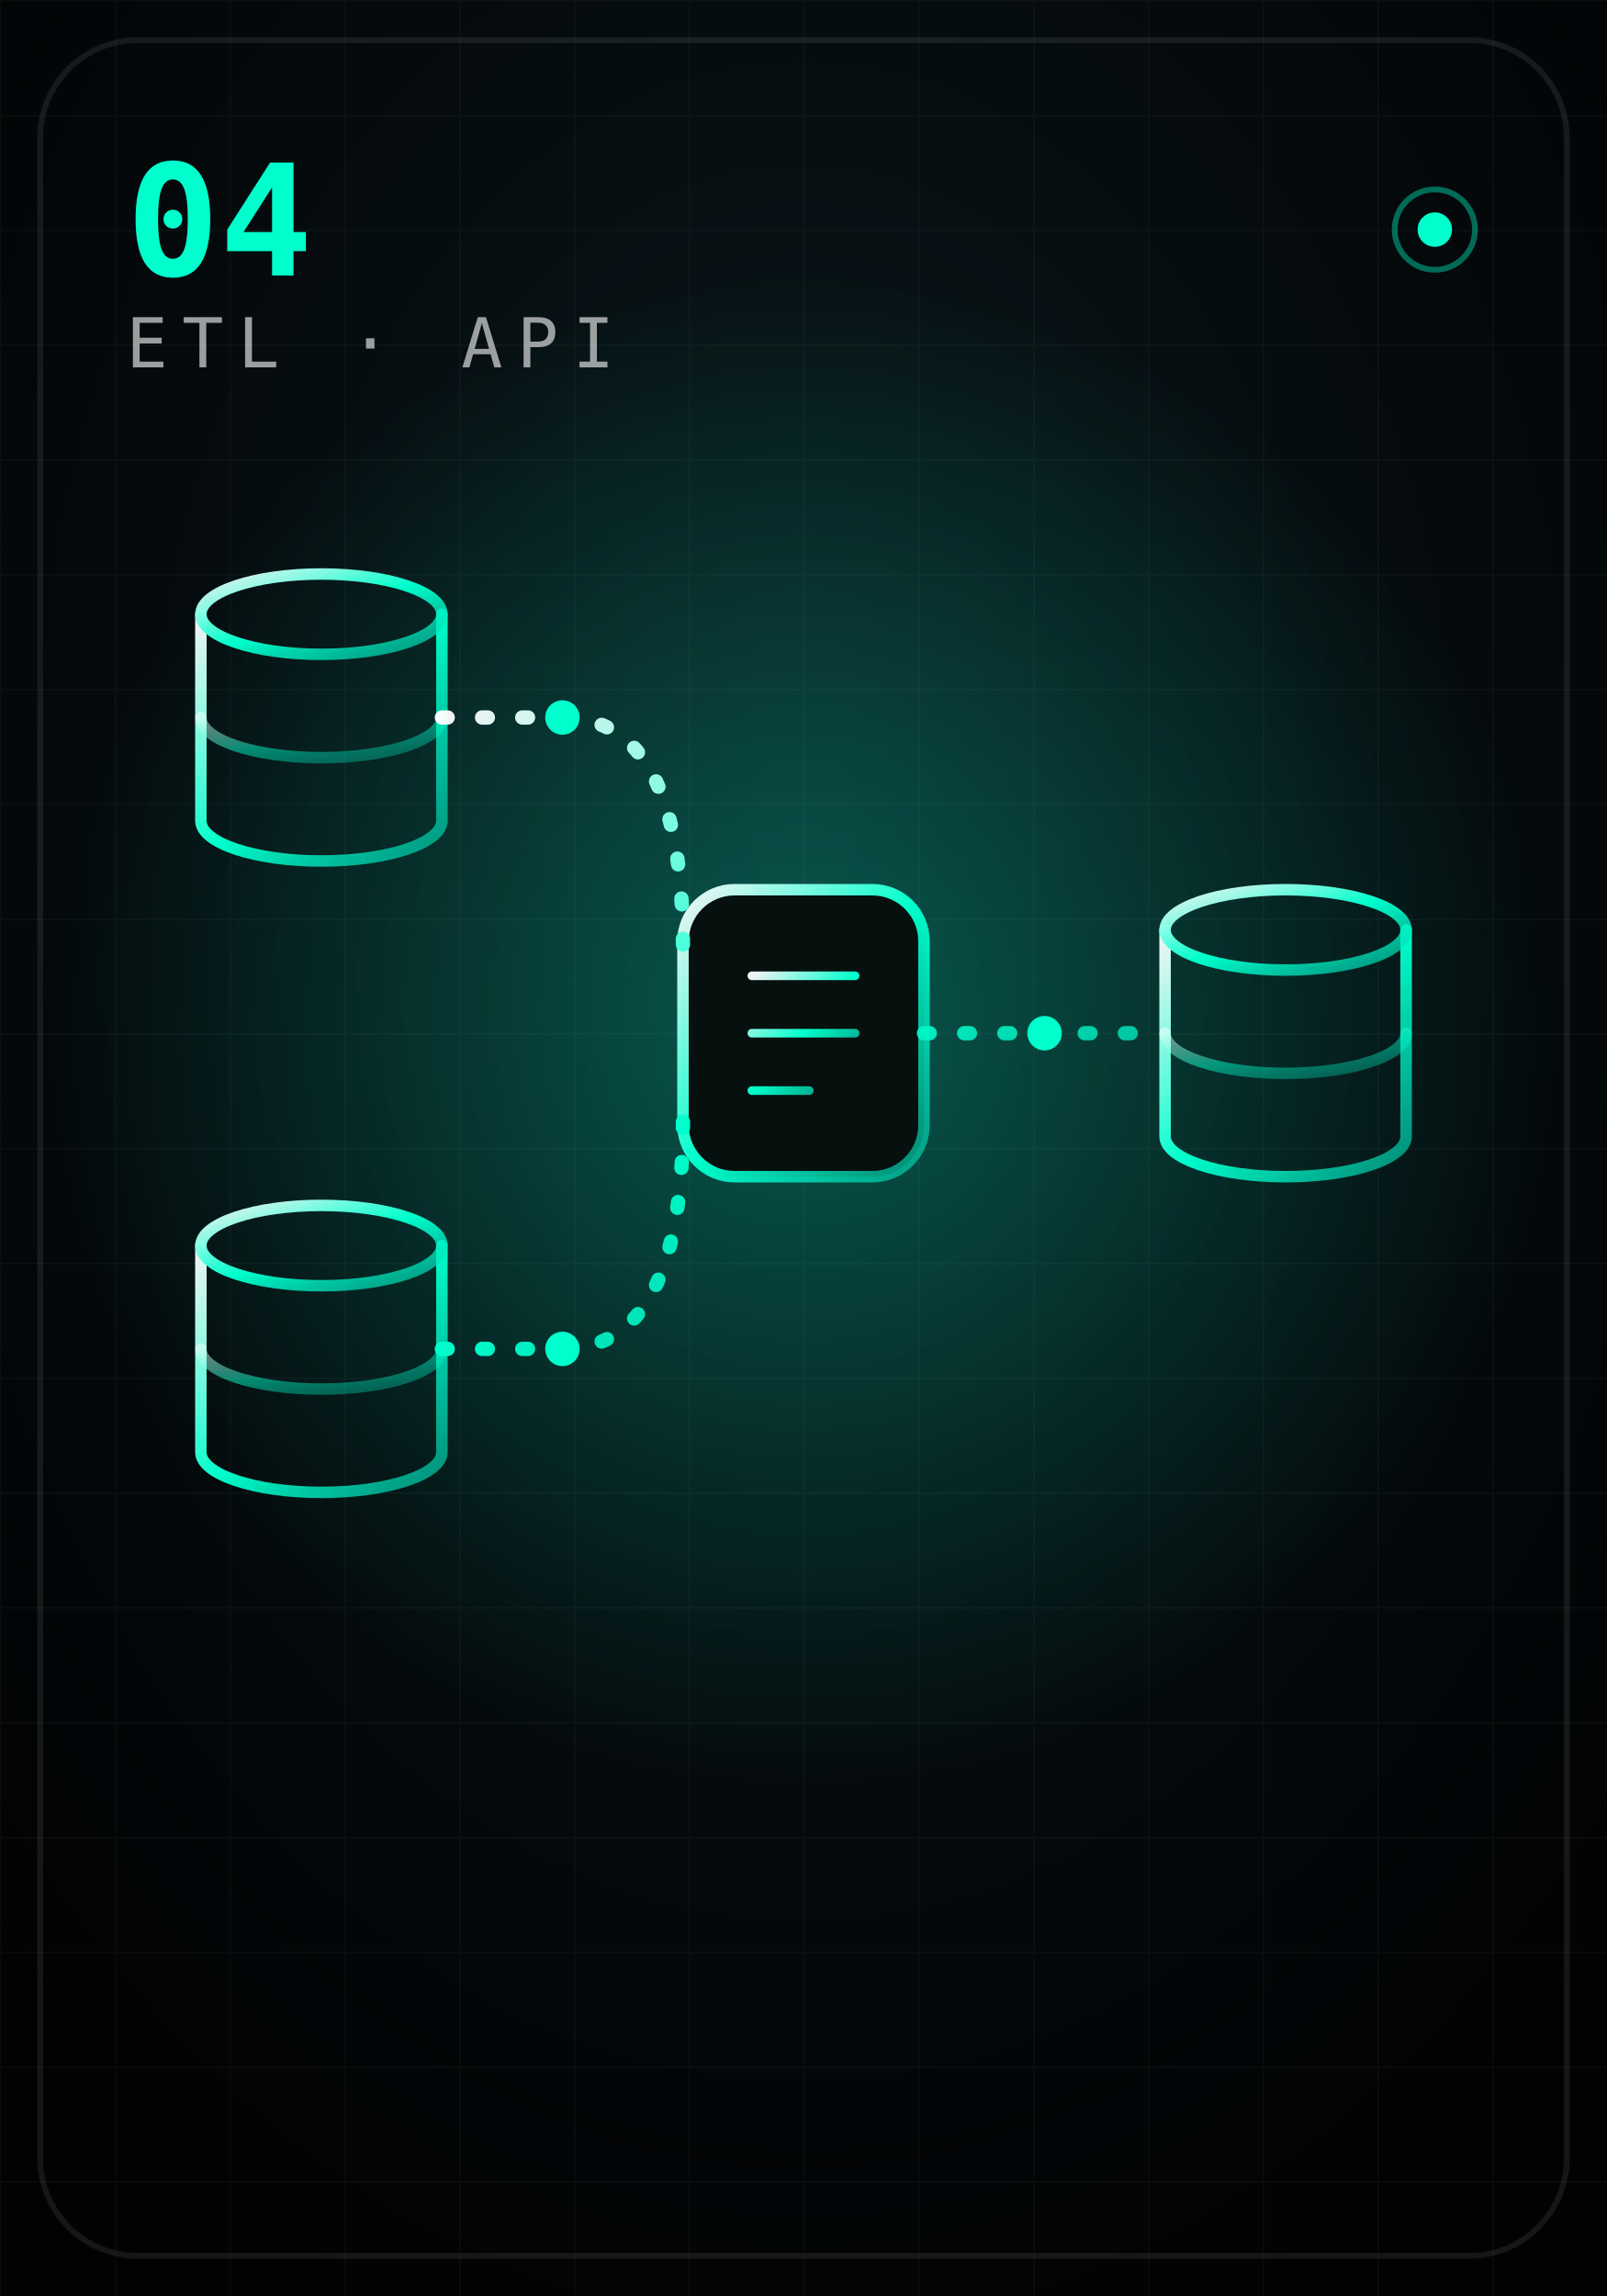
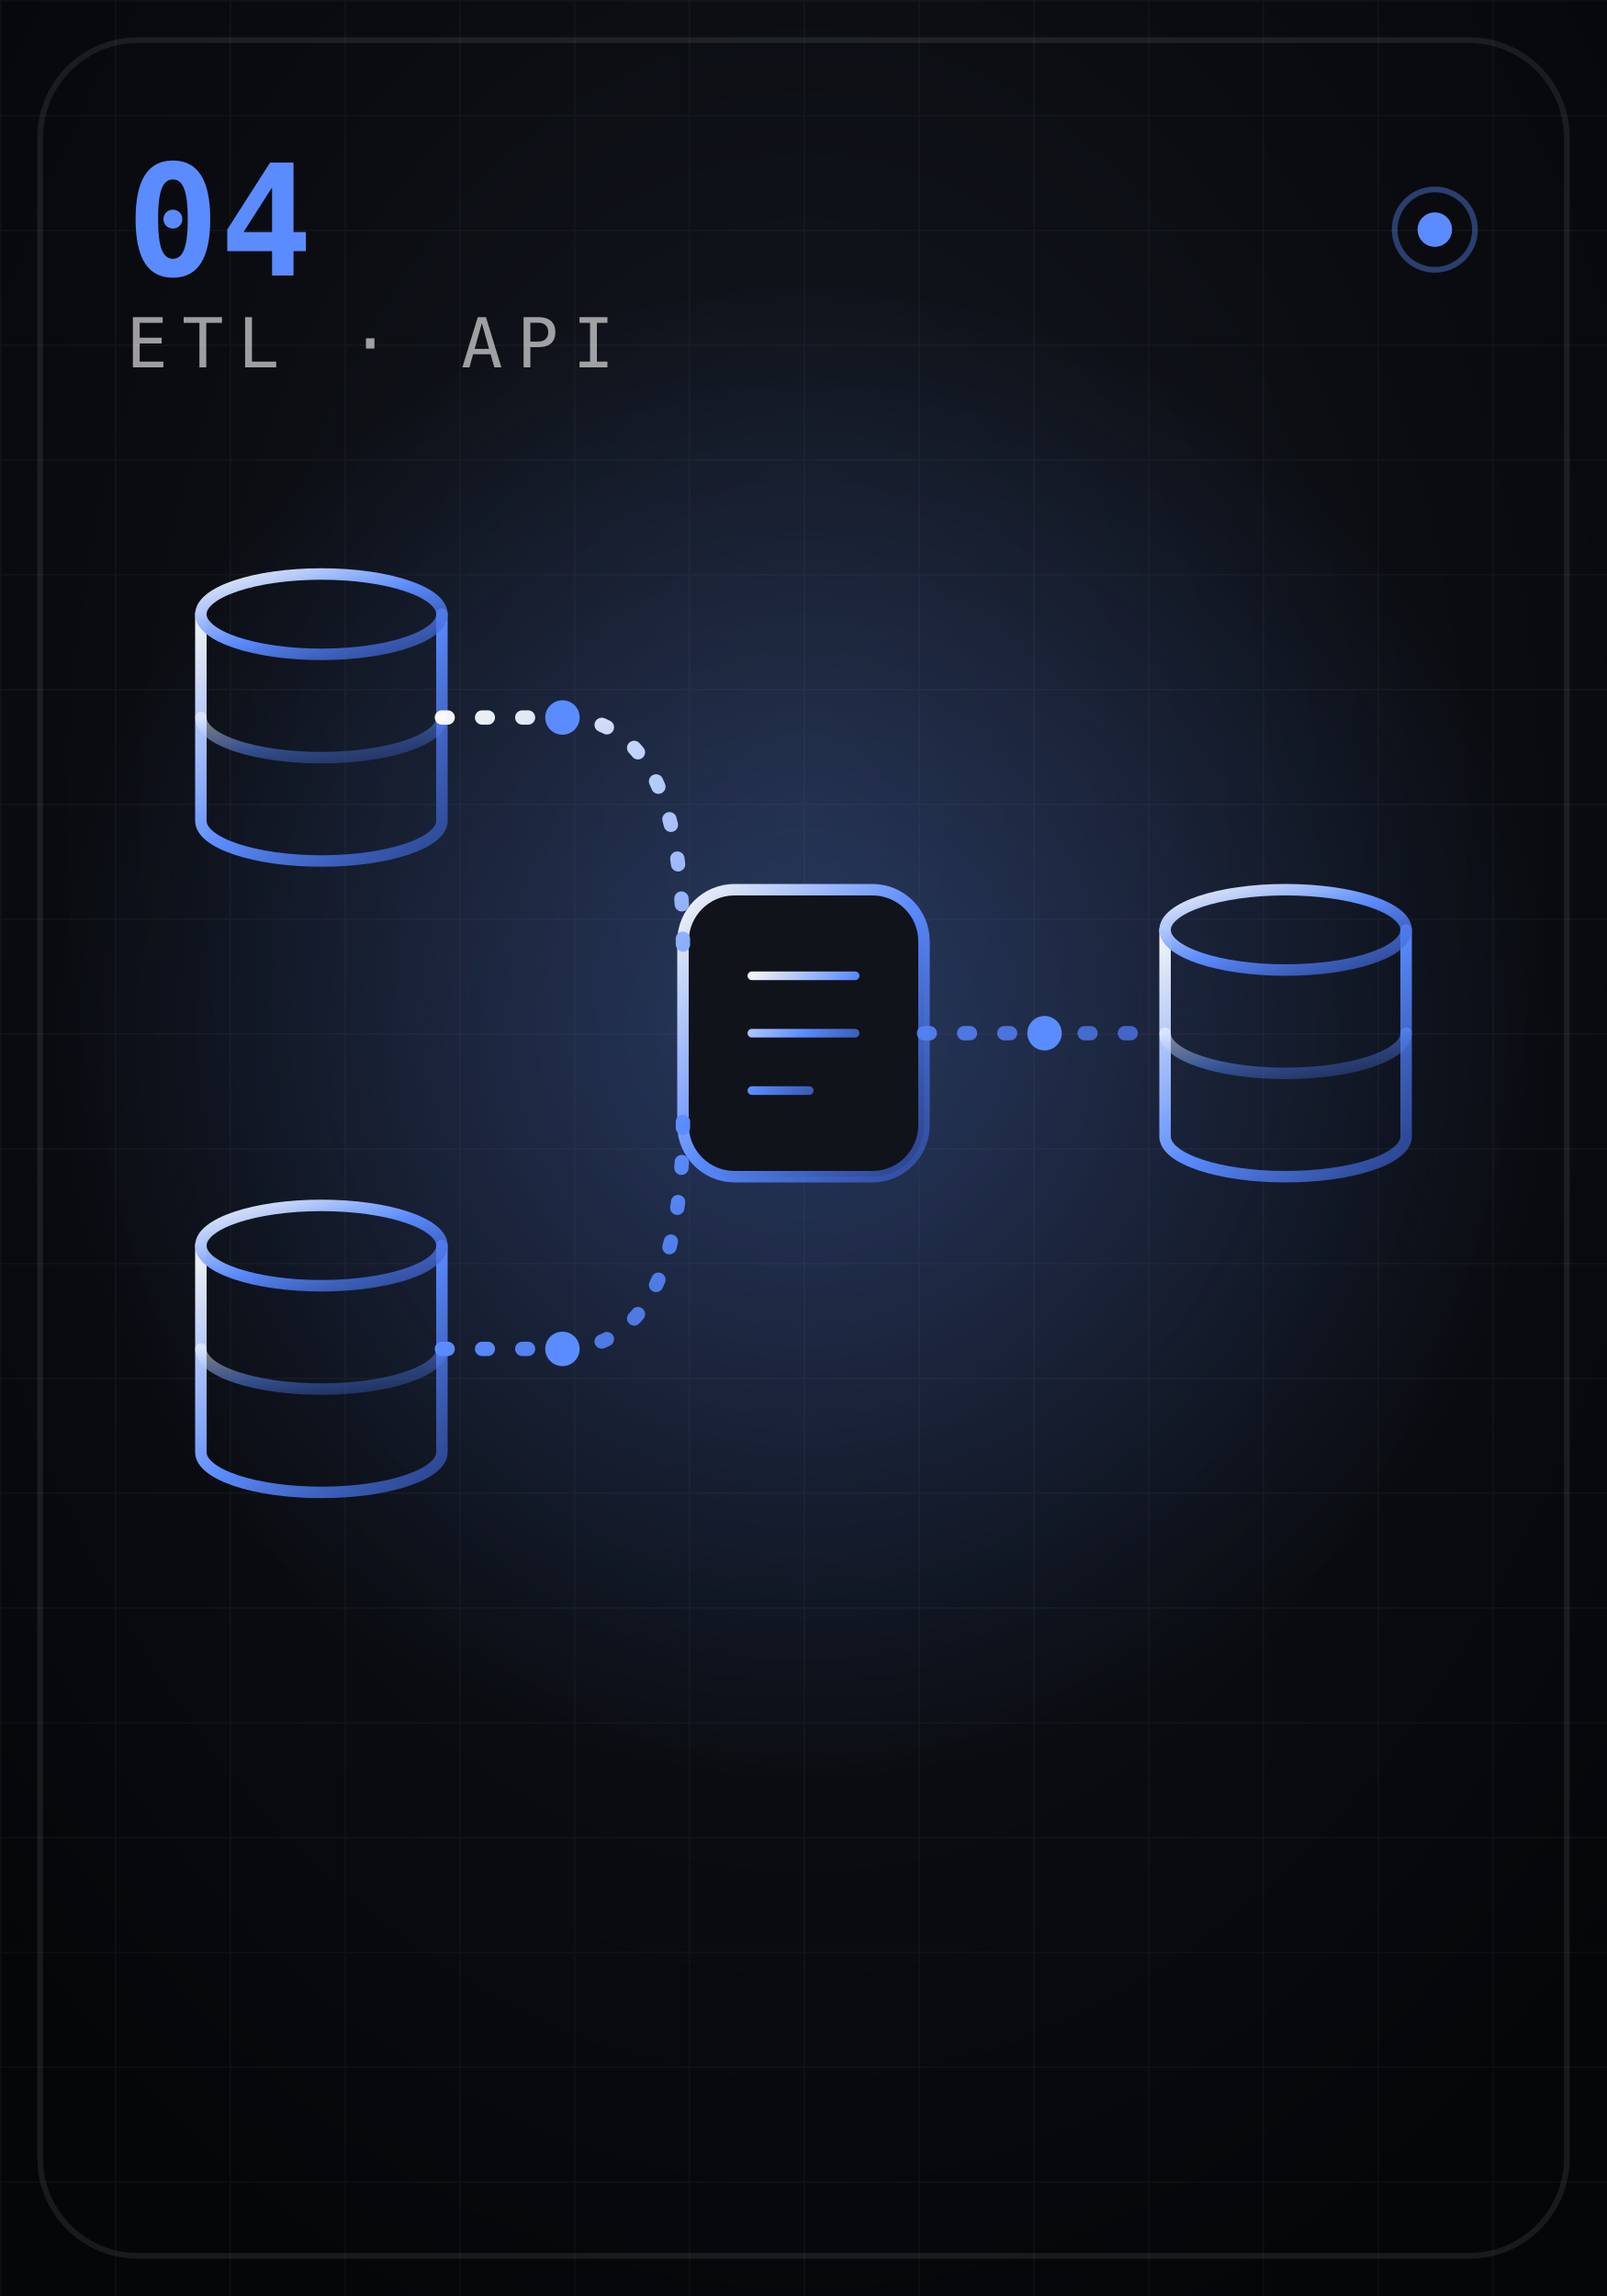
<svg xmlns="http://www.w3.org/2000/svg" viewBox="0 0 560 800" role="img" aria-label="Data Engineering">
  <defs>
    <radialGradient id="bg" cx="50%" cy="36%" r="70%">
-       <stop offset="0" stop-color="#0b1c20" />
-       <stop offset=".55" stop-color="#050b0e" />
-       <stop offset="1" stop-color="#010203" />
+       <stop offset="0" stop-color="#161b25" />
+       <stop offset=".55" stop-color="#0b0d12" />
+       <stop offset="1" stop-color="#050608" />
    </radialGradient>
    <radialGradient id="halo" cx="50%" cy="50%" r="50%">
-       <stop offset="0" stop-color="#00ffcc" stop-opacity=".28" />
-       <stop offset="1" stop-color="#00ffcc" stop-opacity="0" />
+       <stop offset="0" stop-color="#5b8cff" stop-opacity=".28" />
+       <stop offset="1" stop-color="#5b8cff" stop-opacity="0" />
    </radialGradient>
    <linearGradient id="ln" x1="0" y1="0" x2="1" y2="1">
      <stop offset="0" stop-color="#fff" stop-opacity=".95" />
-       <stop offset=".5" stop-color="#00ffcc" />
-       <stop offset="1" stop-color="#00d8b4" stop-opacity=".6" />
+       <stop offset=".5" stop-color="#5b8cff" />
+       <stop offset="1" stop-color="#3a5fcf" stop-opacity=".6" />
    </linearGradient>
    <pattern id="grid" width="40" height="40" patternUnits="userSpaceOnUse">
      <path d="M40 0H0V40" fill="none" stroke="#fff" stroke-opacity=".035" />
    </pattern>
  </defs>
  <rect width="560" height="800" fill="url(#bg)" />
  <rect width="560" height="800" fill="url(#grid)" />
  <circle cx="280" cy="360" r="260" fill="url(#halo)" />
  <rect x="14" y="14" width="532" height="772" rx="34" fill="none" stroke="#fff" stroke-opacity=".08" stroke-width="2" />
-   <text x="44" y="96" font-family="ui-monospace,SFMono-Regular,Menlo,monospace" font-size="54" font-weight="700" fill="#00ffcc">04</text>
+   <text x="44" y="96" font-family="ui-monospace,SFMono-Regular,Menlo,monospace" font-size="54" font-weight="700" fill="#5b8cff">04</text>
  <text x="44" y="128" font-family="ui-monospace,SFMono-Regular,Menlo,monospace" font-size="24" letter-spacing="5" fill="#fff" fill-opacity=".6">ETL · API</text>
-   <circle cx="500" cy="80" r="6" fill="#00ffcc" />
-   <circle cx="500" cy="80" r="14" fill="none" stroke="#00ffcc" stroke-opacity=".4" stroke-width="2" />
+   <circle cx="500" cy="80" r="6" fill="#5b8cff" />
+   <circle cx="500" cy="80" r="14" fill="none" stroke="#5b8cff" stroke-opacity=".4" stroke-width="2" />
  <g fill="none" stroke="url(#ln)" stroke-width="4" stroke-linecap="round" stroke-linejoin="round">
    <path d="M70 214v72a42.0 14 0 0 0 84 0v-72" />
    <ellipse cx="112.0" cy="214" rx="42.0" ry="14" />
    <path d="M70 250.0a42.0 14 0 0 0 84 0" stroke-opacity=".5" />
    <path d="M70 434v72a42.0 14 0 0 0 84 0v-72" />
    <ellipse cx="112.0" cy="434" rx="42.0" ry="14" />
    <path d="M70 470.0a42.0 14 0 0 0 84 0" stroke-opacity=".5" />
-     <rect x="238" y="310" width="84" height="100" rx="18" fill="#06100f" />
+     <rect x="238" y="310" width="84" height="100" rx="18" fill="#10131a" />
    <path d="M262 340h36M262 360h36M262 380h20" stroke-width="3" />
    <path d="M406 324v72a42.0 14 0 0 0 84 0v-72" />
    <ellipse cx="448.0" cy="324" rx="42.0" ry="14" />
    <path d="M406 360.0a42.0 14 0 0 0 84 0" stroke-opacity=".5" />
    <path d="M154 250H196Q238 250 238 330M154 470H196Q238 470 238 390M322 360H394" stroke-dasharray="2 12" stroke-width="5" />
-     <circle cx="196" cy="250" r="6" fill="#00ffcc" fill-opacity="1" stroke="none" />
-     <circle cx="196" cy="470" r="6" fill="#00ffcc" fill-opacity="1" stroke="none" />
-     <circle cx="364" cy="360" r="6" fill="#00ffcc" fill-opacity="1" stroke="none" />
+     <circle cx="196" cy="250" r="6" fill="#5b8cff" fill-opacity="1" stroke="none" />
+     <circle cx="196" cy="470" r="6" fill="#5b8cff" fill-opacity="1" stroke="none" />
+     <circle cx="364" cy="360" r="6" fill="#5b8cff" fill-opacity="1" stroke="none" />
  </g>
</svg>
